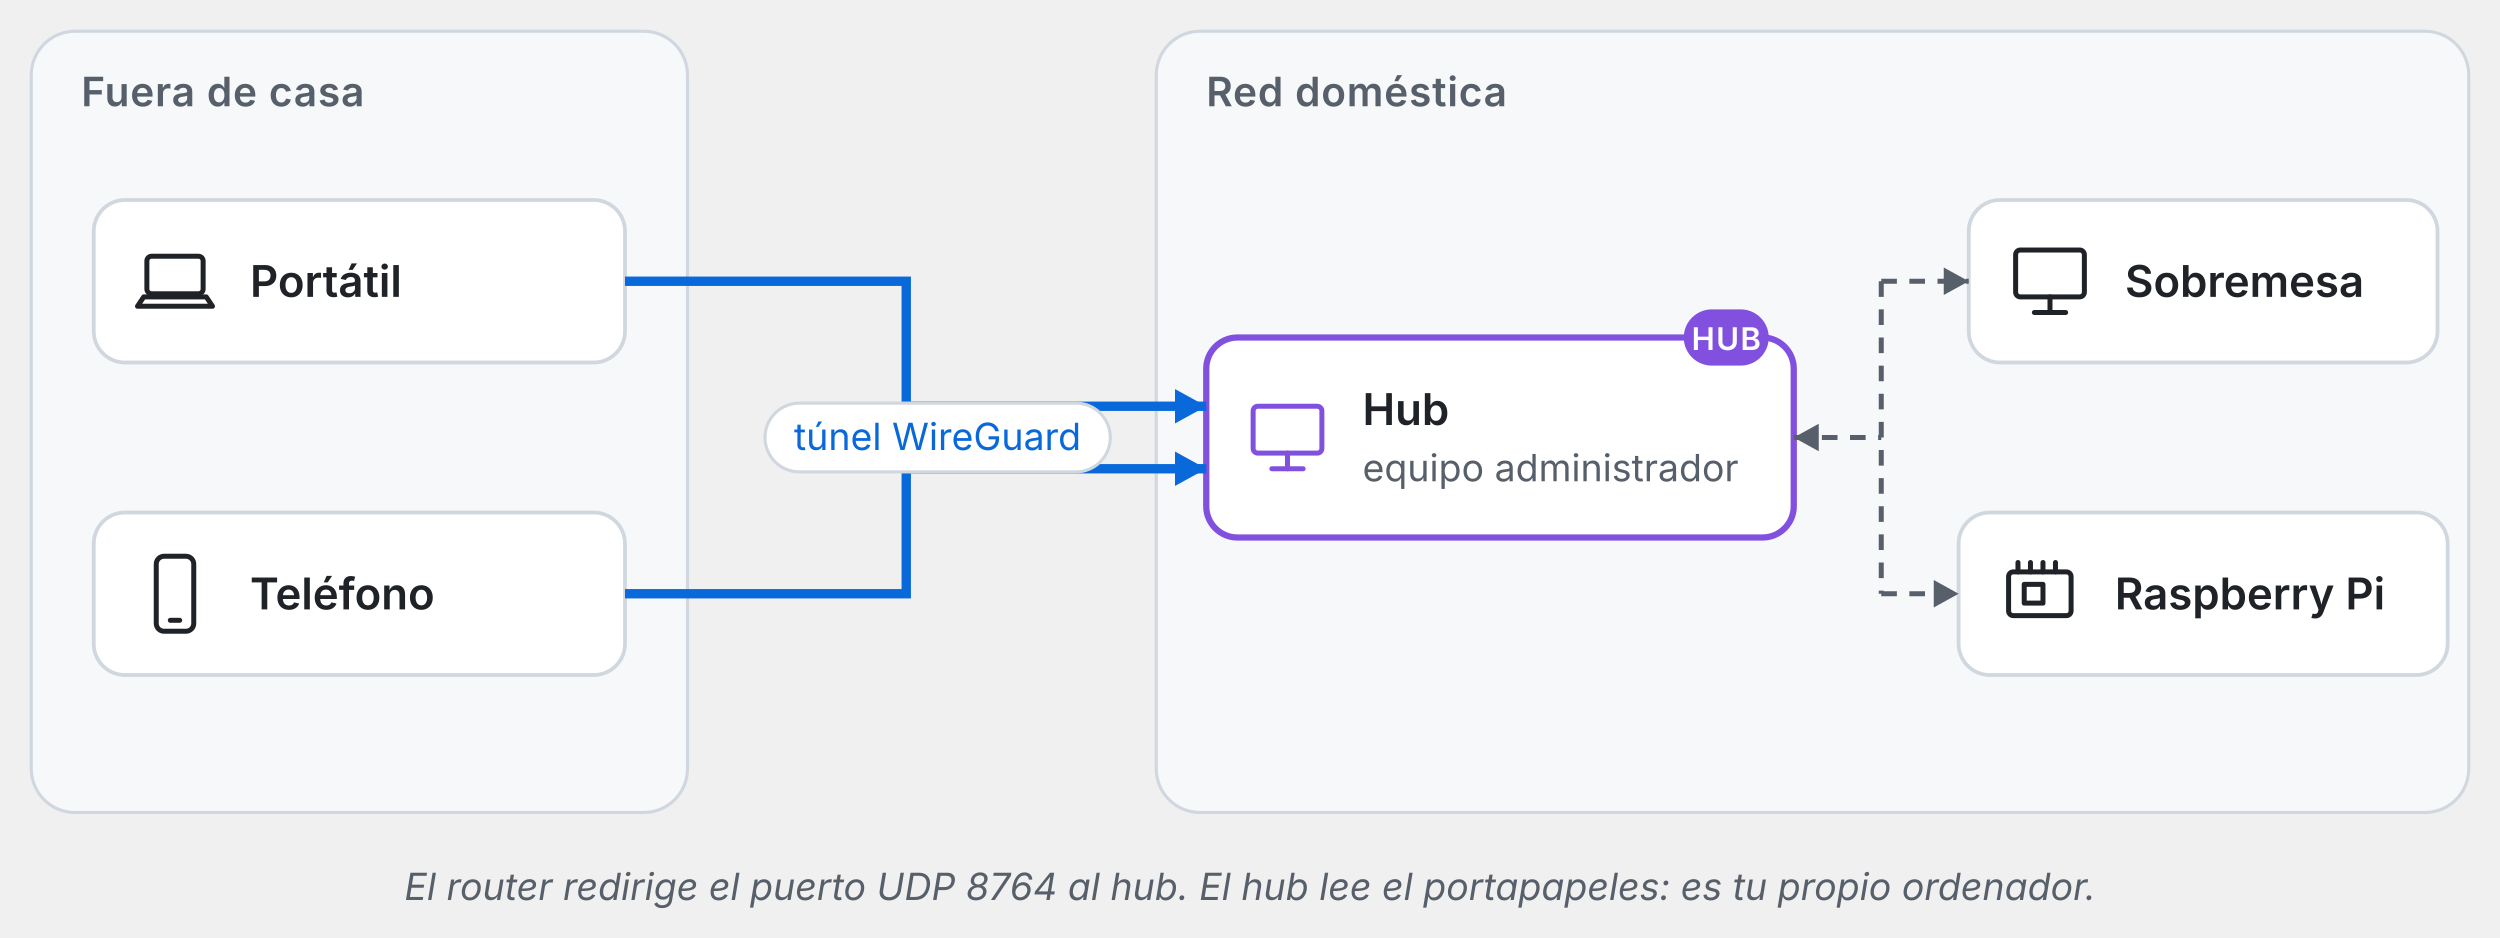
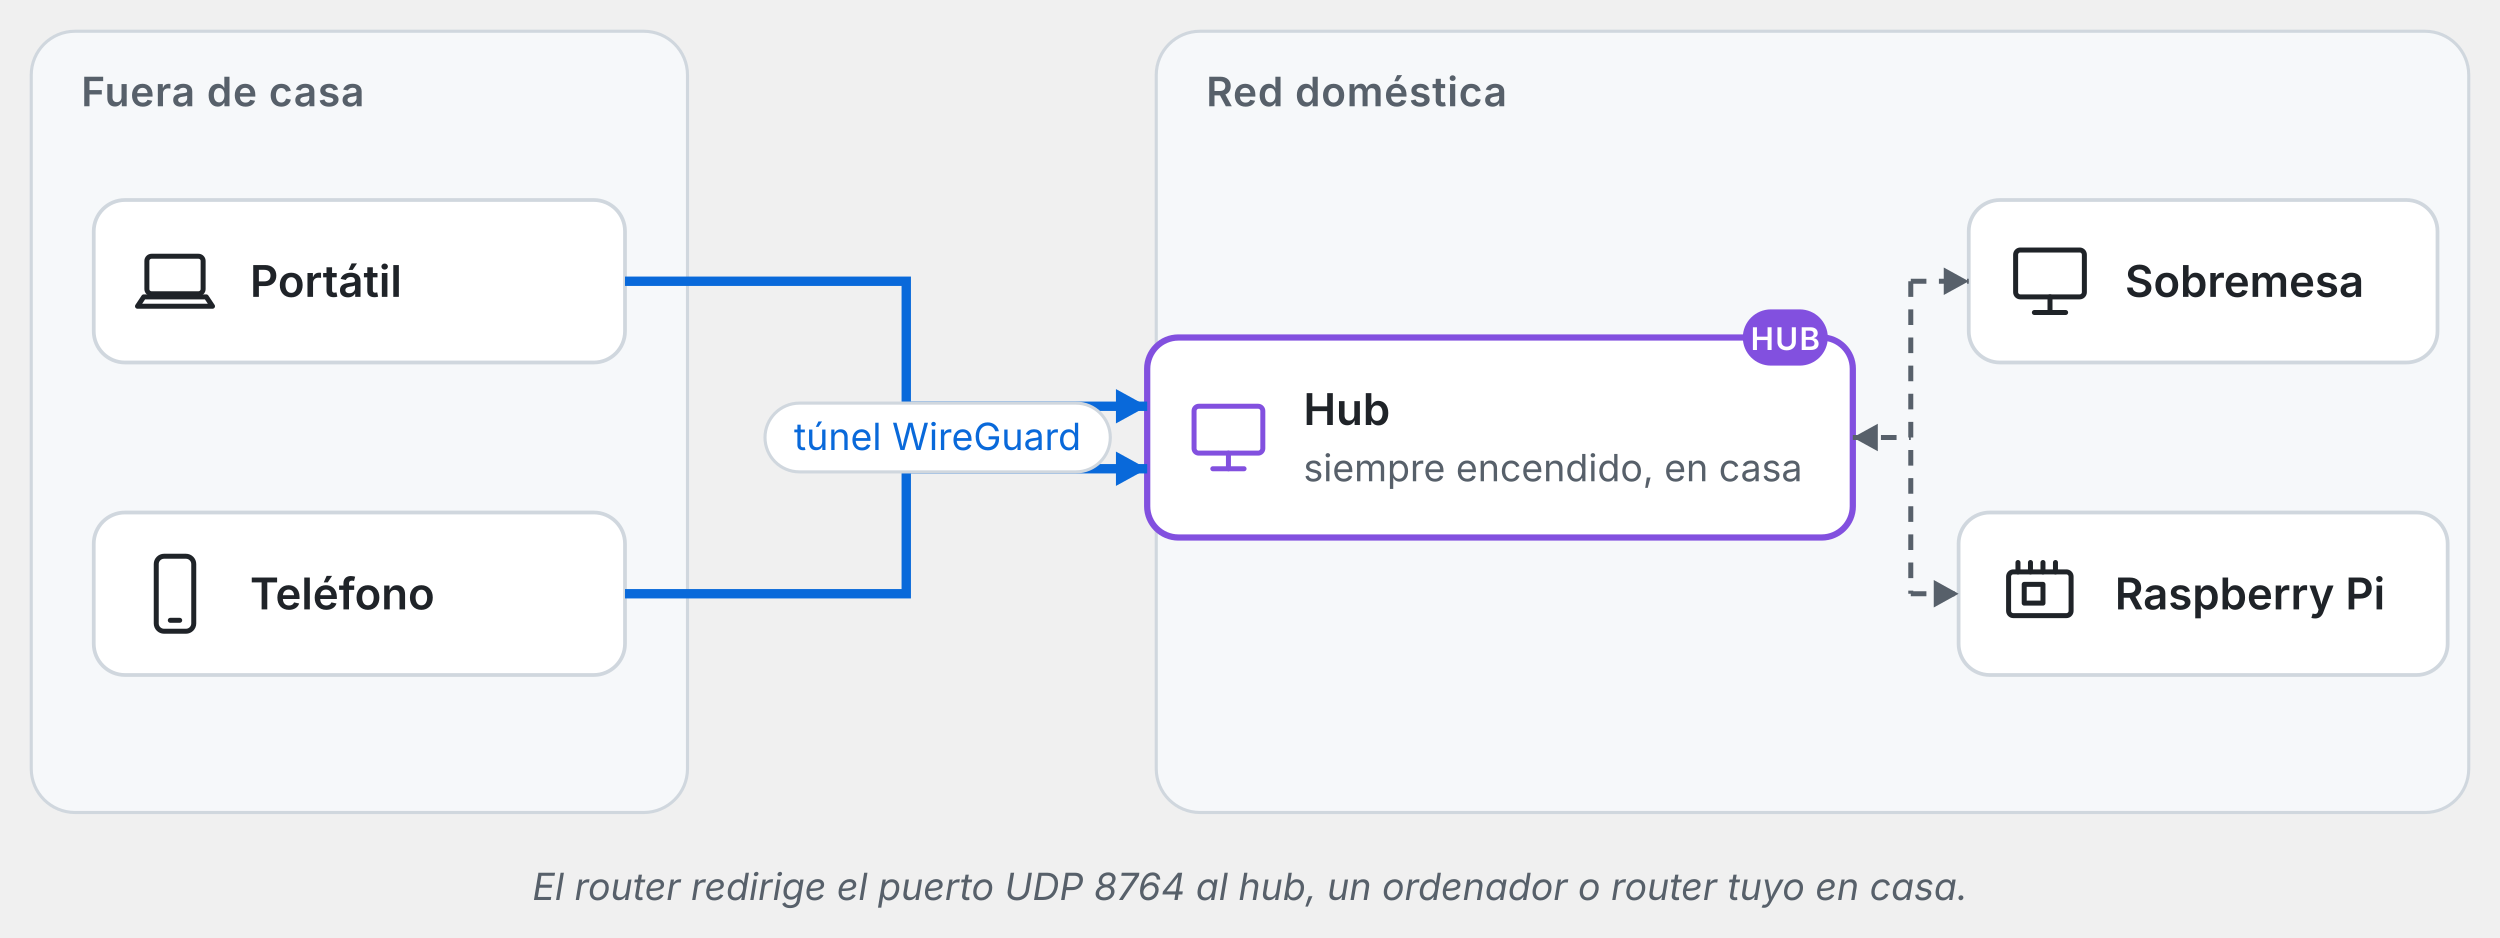
<svg xmlns="http://www.w3.org/2000/svg" lang="es" width="800" height="300" viewBox="0 0 800 300" role="img" aria-label="Fuera de casa, los dispositivos llegan al hub por el túnel WireGuard del grupo">
  <style>
  .bg { fill: none; }
  .zone { fill: #f6f8fa; stroke: #d0d7de; stroke-width: 1; }
  .zone-t { fill: #57606a; font: 600 13px system-ui, -apple-system, 'Segoe UI', sans-serif; letter-spacing: .02em; }
  .card { fill: #ffffff; stroke: #d0d7de; stroke-width: 1.2; }
  .card.key { stroke: #8250df; stroke-width: 2; }
  .card.srv { fill: #fff8c5; stroke: #d4a72c; }
  .t { fill: #1f2328; font: 600 14px system-ui, -apple-system, 'Segoe UI', sans-serif; }
  .s { fill: #57606a; font: 12px system-ui, -apple-system, 'Segoe UI', sans-serif; }
  .ic { fill: none; stroke: #1f2328; stroke-width: 1.6; stroke-linecap: round; stroke-linejoin: round; }
  .key .ic, .ic.key { stroke: #8250df; }
  .badge { fill: #8250df; }
  .badge-t { fill: #ffffff; font: 600 10px system-ui, -apple-system, 'Segoe UI', sans-serif; letter-spacing: .04em; }
  .e-tunnel { fill: none; stroke: #0969da; stroke-width: 3; }
  .e-home { fill: none; stroke: #57606a; stroke-width: 1.6; stroke-dasharray: 5 4; }
  .e-pair { fill: none; stroke: #8250df; stroke-width: 1.8; }
  .e-e2e { fill: none; stroke: #1a7f37; stroke-width: 1.8; stroke-dasharray: 2 4; stroke-linecap: round; }
  .a-tunnel { fill: #0969da; } .a-home { fill: #57606a; } .a-pair { fill: #8250df; } .a-e2e { fill: #1a7f37; }
  .lbl-bg { fill: #ffffff; stroke: #d0d7de; stroke-width: 1; }
  .lbl { fill: #1f2328; font: 12px system-ui, -apple-system, 'Segoe UI', sans-serif; }
  .lbl.tunnel { fill: #0969da; } .lbl.pair { fill: #8250df; } .lbl.e2e { fill: #1a7f37; }
  .note { fill: #57606a; font: italic 12px system-ui, -apple-system, 'Segoe UI', sans-serif; }
  @media (prefers-color-scheme: dark) {
    .zone { fill: #161b22; stroke: #30363d; }
    .zone-t, .s, .note { fill: #8b949e; }
    .card { fill: #0d1117; stroke: #3d444d; }
    .card.key { stroke: #a371f7; }
    .card.srv { fill: #272115; stroke: #9e6a03; }
    .t, .lbl { fill: #e6edf3; }
    .ic { stroke: #e6edf3; }
    .key .ic, .ic.key { stroke: #a371f7; }
    .badge { fill: #a371f7; }
    .badge-t { fill: #0d1117; }
    .e-tunnel { stroke: #4493f8; } .a-tunnel { fill: #4493f8; } .lbl.tunnel { fill: #4493f8; }
    .e-home { stroke: #8b949e; } .a-home { fill: #8b949e; }
    .e-pair { stroke: #a371f7; } .a-pair { fill: #a371f7; } .lbl.pair { fill: #a371f7; }
    .e-e2e { stroke: #3fb950; } .a-e2e { fill: #3fb950; } .lbl.e2e { fill: #3fb950; }
    .lbl-bg { fill: #0d1117; stroke: #3d444d; }
  }
</style>
  <rect class="zone" x="10" y="10" width="210" height="250" rx="14" />
  <text class="zone-t" x="26" y="34">Fuera de casa</text>
  <rect class="zone" x="370" y="10" width="420" height="250" rx="14" />
  <text class="zone-t" x="386" y="34">Red doméstica</text>
  <g class="">
    <rect class="card " x="30.0" y="64.0" width="170" height="52" rx="10" />
    <g transform="translate(42.0,76)" class="ic">
      <rect x="5" y="6" width="18" height="12" rx="1.5" />
      <path d="M2 22h24l-2 -3H4z" />
    </g>
    <text class="t" x="80.0" y="95">Portátil</text>
  </g>
  <g class="">
    <rect class="card " x="30.0" y="164.0" width="170" height="52" rx="10" />
    <g transform="translate(42.0,176)" class="ic">
      <rect x="8" y="2" width="12" height="24" rx="2.5" />
      <line x1="12.5" y1="22.5" x2="15.5" y2="22.5" />
    </g>
    <text class="t" x="80.0" y="195">Teléfono</text>
  </g>
  <g class="key">
-     <rect class="card key" x="386.0" y="108.0" width="188.0" height="64" rx="10" />
-     <g transform="translate(398.0,126)" class="ic">
+     <rect class="card key" x="367.1" y="108.0" width="225.8" height="64" rx="10" />
+     <g transform="translate(379.1,126)" class="ic">
      <rect x="3" y="4" width="22" height="15" rx="1.5" />
      <line x1="14" y1="19" x2="14" y2="24" />
      <line x1="9" y1="24" x2="19" y2="24" />
    </g>
-     <text class="t" x="436.0" y="136">Hub</text>
-     <text class="s" x="436.0" y="154">equipo administrador</text>
-     <rect class="badge" x="538.8" y="99.0" width="27.2" height="18" rx="9" />
-     <text class="badge-t" x="552.4" y="112.0" text-anchor="middle">HUB</text>
+     <text class="t" x="417.1" y="136">Hub</text>
+     <text class="s" x="417.1" y="154">siempre encendido, en casa</text>
+     <rect class="badge" x="557.7" y="99.0" width="27.2" height="18" rx="9" />
+     <text class="badge-t" x="571.3" y="112.0" text-anchor="middle">HUB</text>
  </g>
  <g class="">
    <rect class="card " x="630.0" y="64.0" width="150" height="52" rx="10" />
    <g transform="translate(642.0,76)" class="ic">
      <rect x="3" y="4" width="22" height="15" rx="1.5" />
      <line x1="14" y1="19" x2="14" y2="24" />
      <line x1="9" y1="24" x2="19" y2="24" />
    </g>
    <text class="t" x="680.0" y="95">Sobremesa</text>
  </g>
  <g class="">
    <rect class="card " x="626.75" y="164.0" width="156.5" height="52" rx="10" />
    <g transform="translate(638.75,176)" class="ic">
      <rect x="4" y="7" width="20" height="14" rx="1.5" />
      <rect x="9" y="11" width="6" height="6" />
      <line x1="7" y1="4" x2="7" y2="7" />
      <line x1="11" y1="4" x2="11" y2="7" />
      <line x1="15" y1="4" x2="15" y2="7" />
      <line x1="19" y1="4" x2="19" y2="7" />
    </g>
    <text class="t" x="676.75" y="195">Raspberry Pi</text>
  </g>
-   <path class="e-tunnel" d="M200.0,90.0 L290,90 L290,130 L386.0,130" />
-   <path class="a-tunnel" d="M386.0,130 L376.0,124.5 L376.0,135.5z" />
-   <path class="e-tunnel" d="M200.0,190.0 L290,190 L290,150 L386.0,150" />
-   <path class="a-tunnel" d="M386.0,150 L376.0,144.5 L376.0,155.5z" />
-   <path class="e-home" d="M574.0,140.0 L602.0,140" />
-   <path class="a-home" d="M574.0,140.0 L582.0,144.4 L582.0,135.6z" />
-   <path class="e-home" d="M602.0,90 L602.0,190" />
-   <path class="e-home" d="M602.0,90 L630.0,90.0" />
+   <path class="e-tunnel" d="M200.0,90.0 L290,90 L290,130 L367.1,130" />
+   <path class="a-tunnel" d="M367.1,130 L357.1,124.5 L357.1,135.5z" />
+   <path class="e-tunnel" d="M200.0,190.0 L290,190 L290,150 L367.1,150" />
+   <path class="a-tunnel" d="M367.1,150 L357.1,144.5 L357.1,155.5z" />
+   <path class="e-home" d="M592.9,140.0 L611.45,140" />
+   <path class="a-home" d="M592.9,140.0 L600.9,144.4 L600.9,135.6z" />
+   <path class="e-home" d="M611.45,90 L611.45,190" />
+   <path class="e-home" d="M611.45,90 L630.0,90.0" />
  <path class="a-home" d="M630.0,90.0 L622.0,85.6 L622.0,94.4z" />
-   <path class="e-home" d="M602.0,190 L626.75,190.0" />
+   <path class="e-home" d="M611.45,190 L626.75,190.0" />
  <path class="a-home" d="M626.75,190.0 L618.8,185.6 L618.8,194.4z" />
-   <text class="note" x="400" y="288" text-anchor="middle">El router redirige el puerto UDP 8764 al hub. El hub lee el portapapeles: es tu propio ordenador.</text>
+   <text class="note" x="400" y="288" text-anchor="middle">El router redirige el puerto UDP 8764 al hub, un ordenador o router tuyo en casa.</text>
  <rect class="lbl-bg" x="244.8" y="129.0" width="110.5" height="22" rx="11.0" />
  <text class="lbl tunnel" x="300" y="144.0" text-anchor="middle">túnel WireGuard</text>
</svg>
